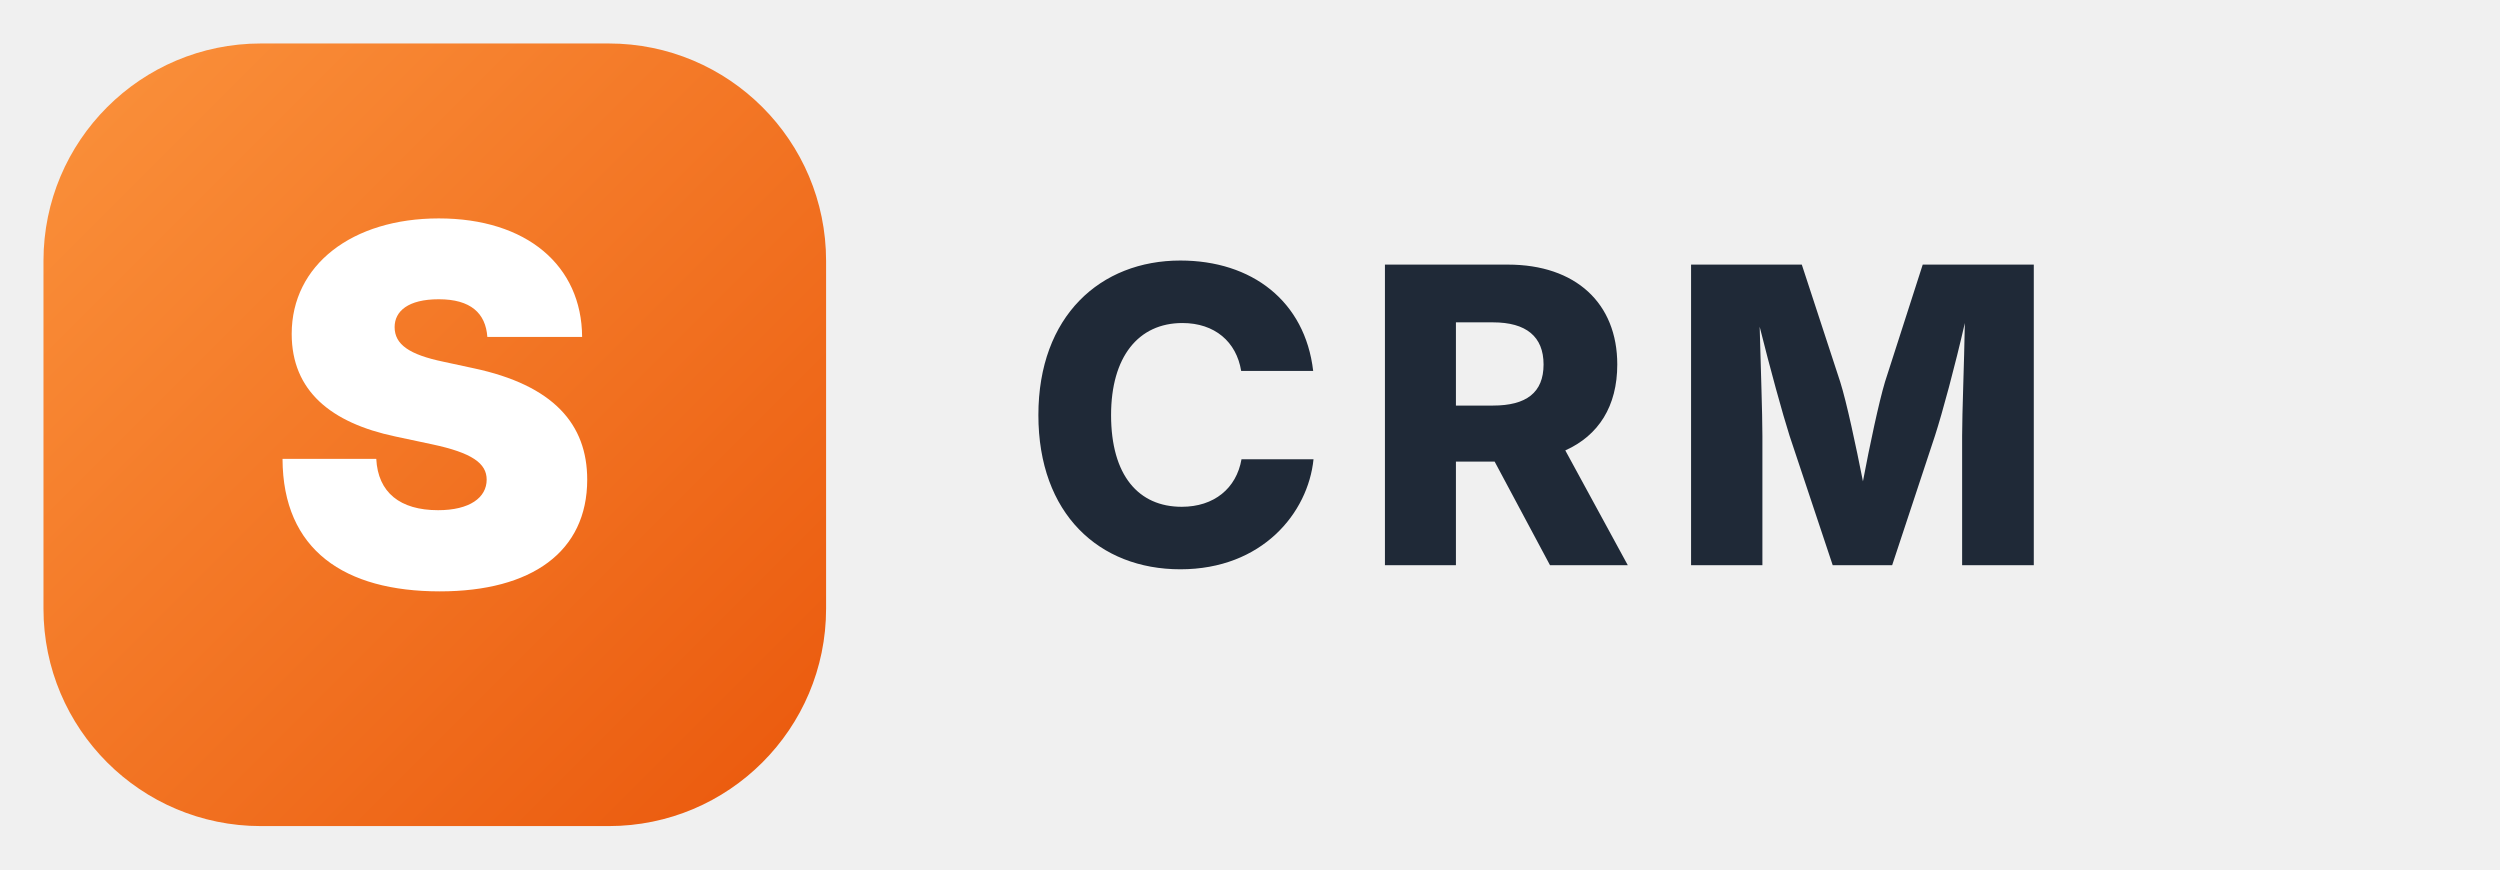
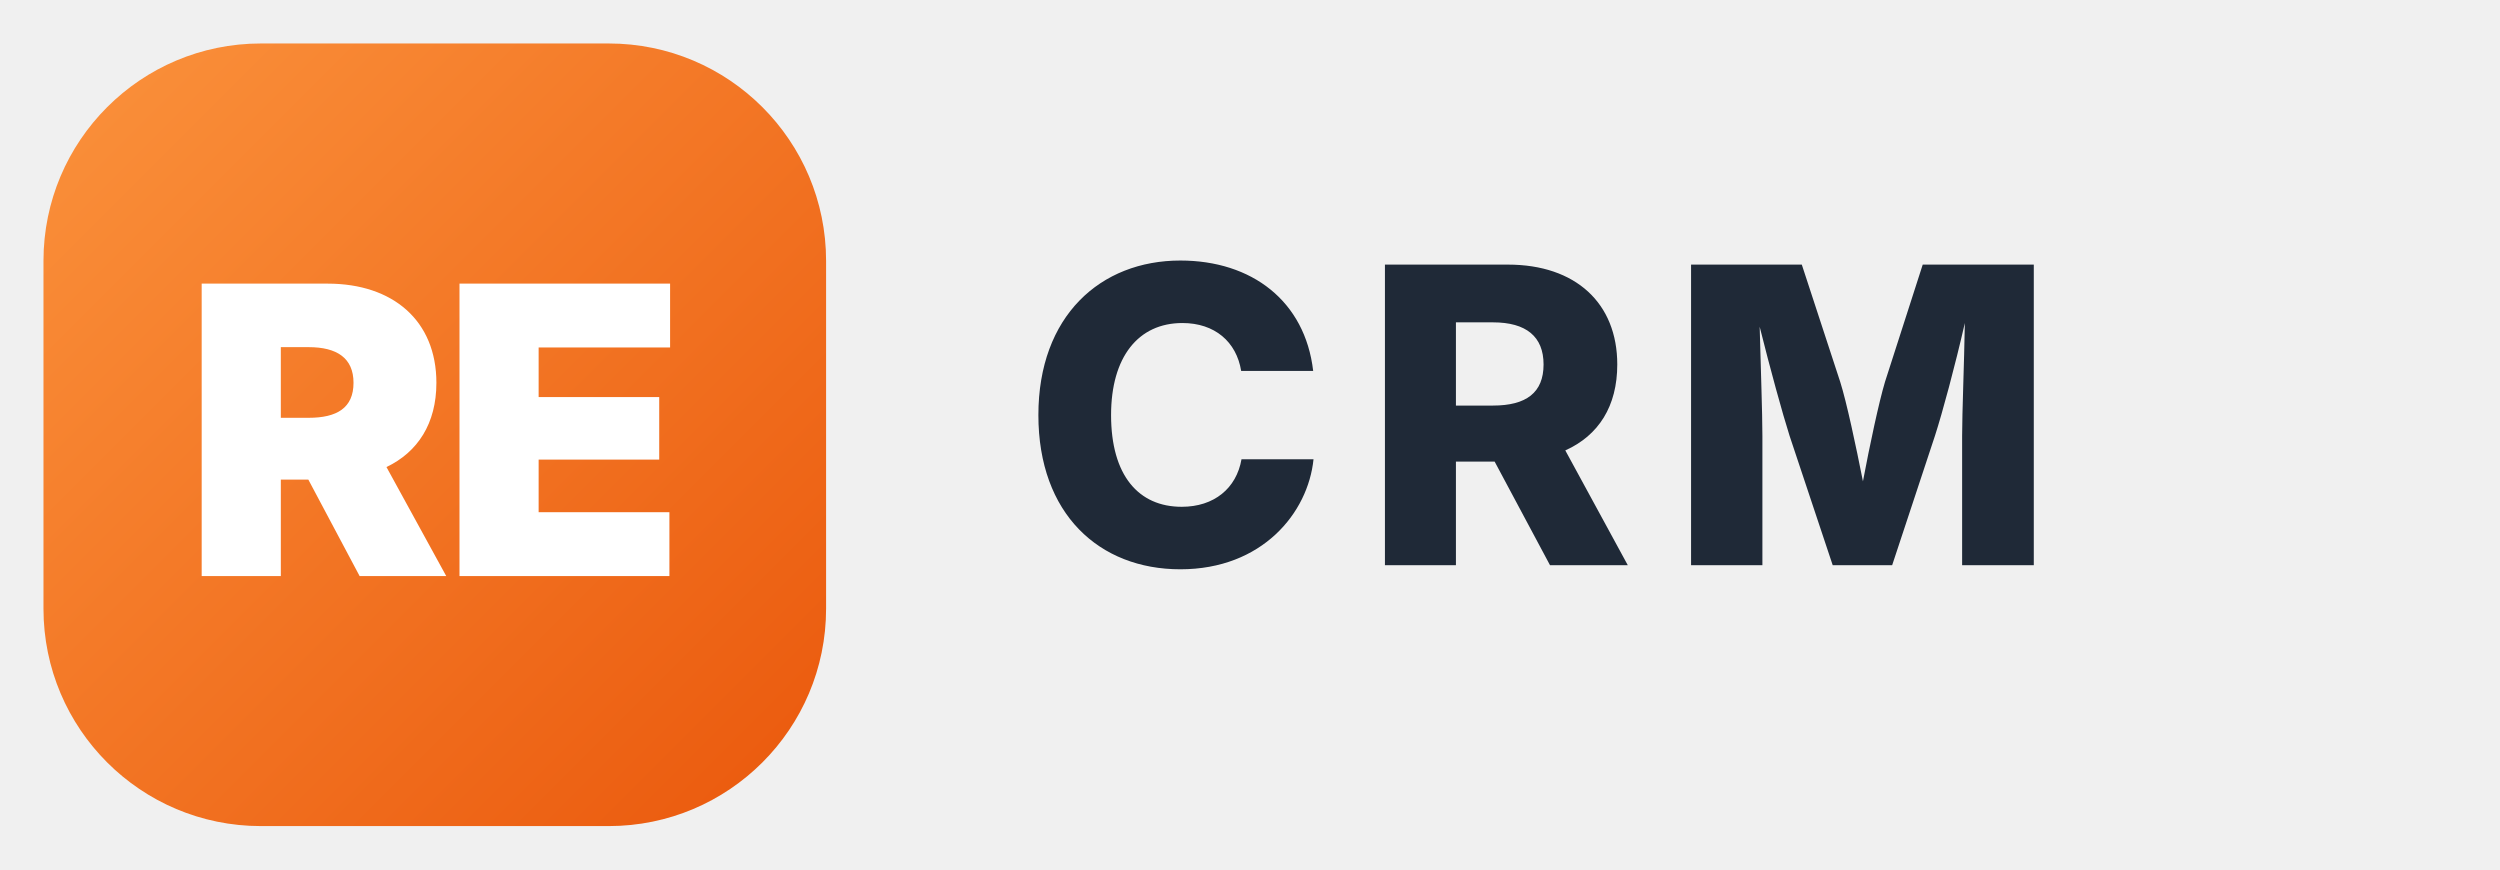
<svg xmlns="http://www.w3.org/2000/svg" width="115" height="40" viewBox="0 0 115 40" fill="none">
  <defs>
-     <linearGradient id="sGrad" x1="0" y1="0" x2="1" y2="1">
+     <linearGradient id="reGradInst" x1="0" y1="0" x2="1" y2="1">
      <stop offset="0%" stop-color="#FB923C" />
      <stop offset="100%" stop-color="#EA580C" />
    </linearGradient>
  </defs>
-   <rect x="2" y="2" width="36" height="36" rx="10" fill="url(#sGrad)" />
-   <text x="20" y="27" font-family="Inter, -apple-system, BlinkMacSystemFont, 'Segoe UI', Roboto, sans-serif" font-size="23" font-weight="900" fill="#FFFFFF" text-anchor="middle">S</text>
+   <rect x="2" y="2" width="36" height="36" rx="10" fill="url(#reGradInst)" />
+   <text x="20" y="26.5" font-family="Inter, -apple-system, BlinkMacSystemFont, 'Segoe UI', Roboto, sans-serif" font-size="18.5" font-weight="900" fill="#FFFFFF" text-anchor="middle" letter-spacing="-0.5">RE</text>
  <text x="47" y="26" font-family="Inter, -apple-system, BlinkMacSystemFont, 'Segoe UI', Roboto, sans-serif" font-size="19" font-weight="800" fill="#1F2937" letter-spacing="1.5">CRM</text>
</svg>
